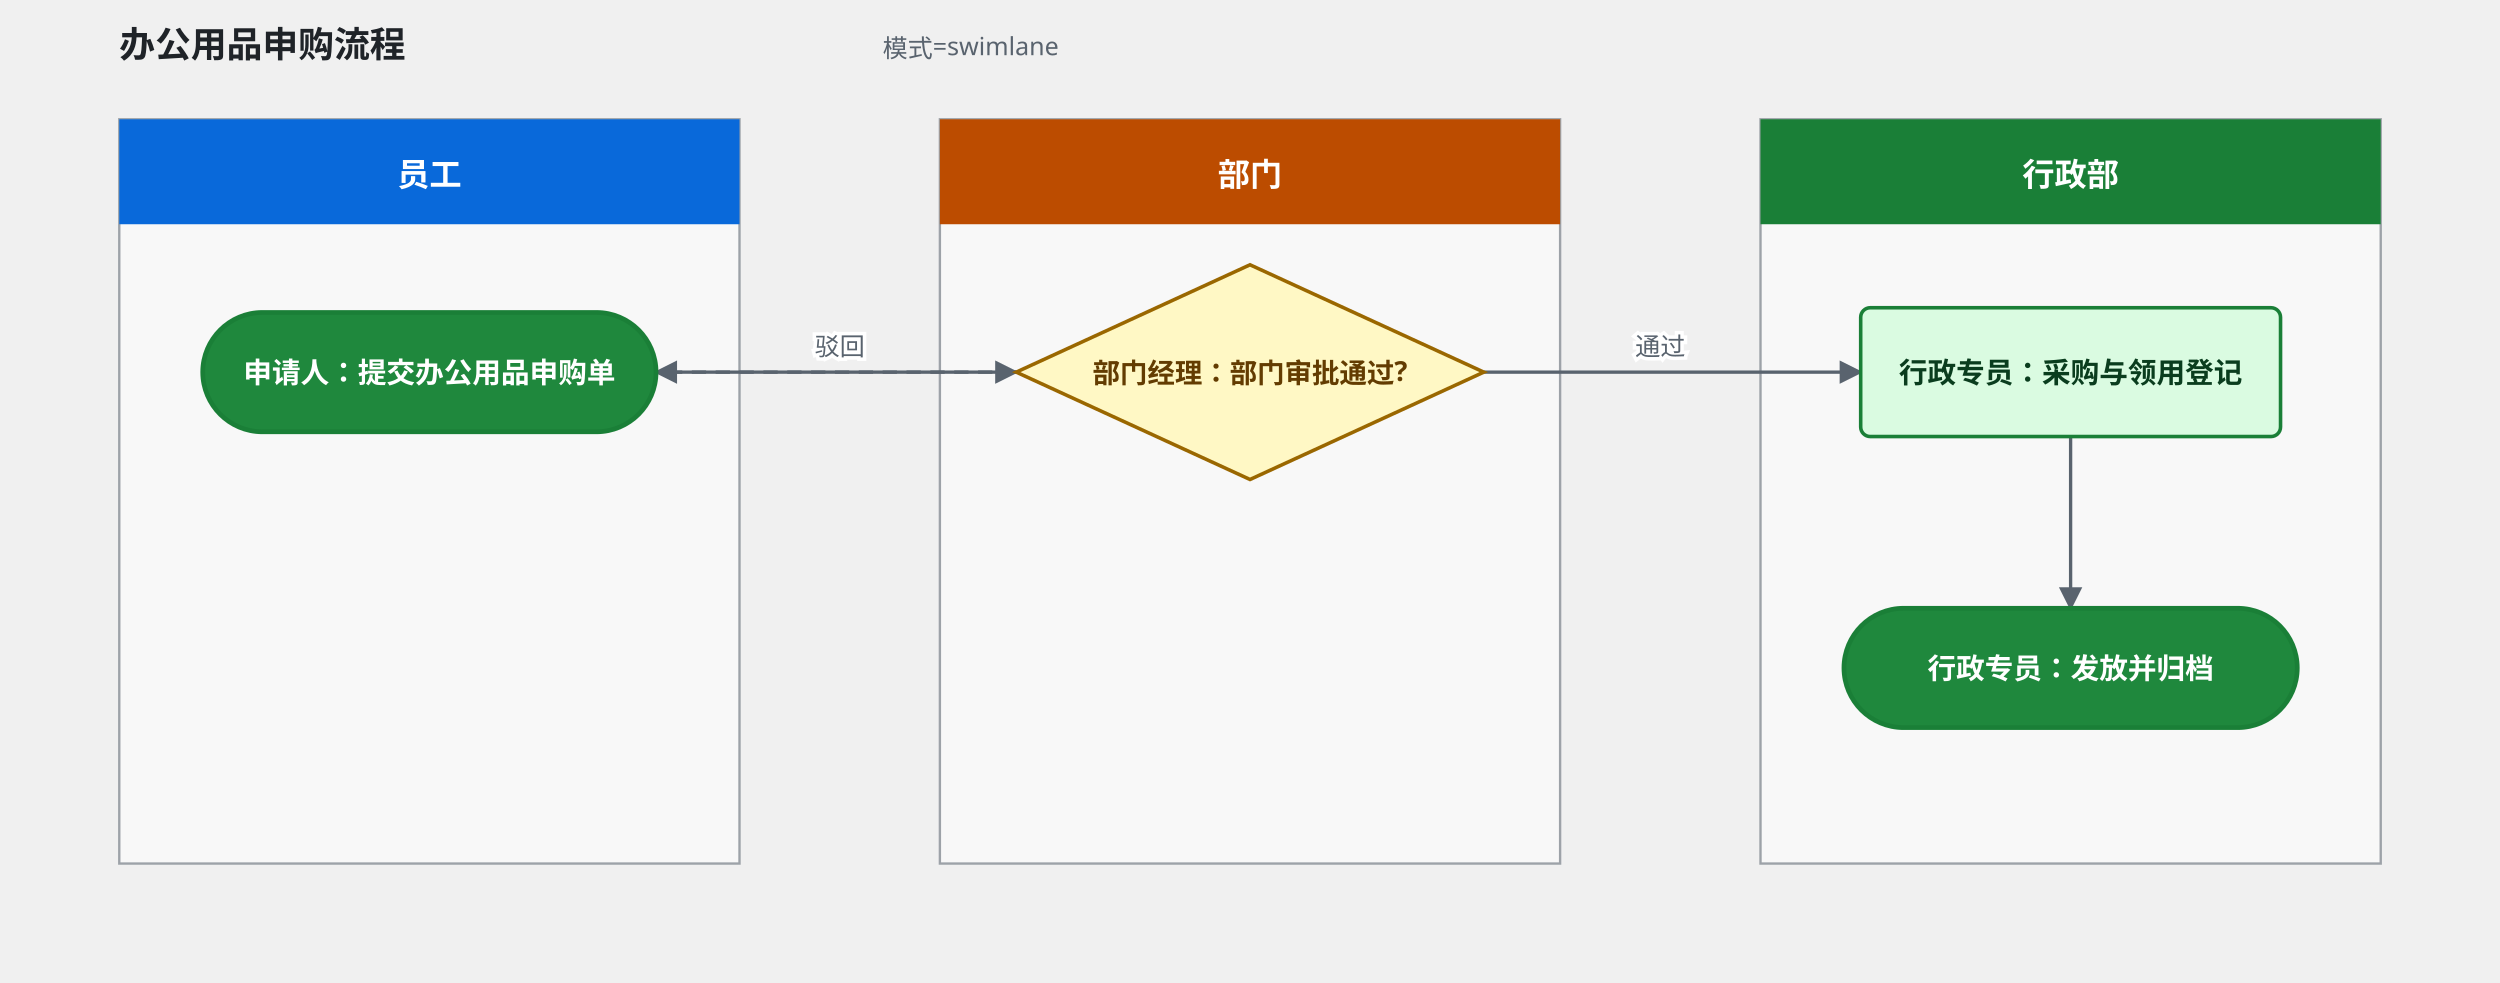
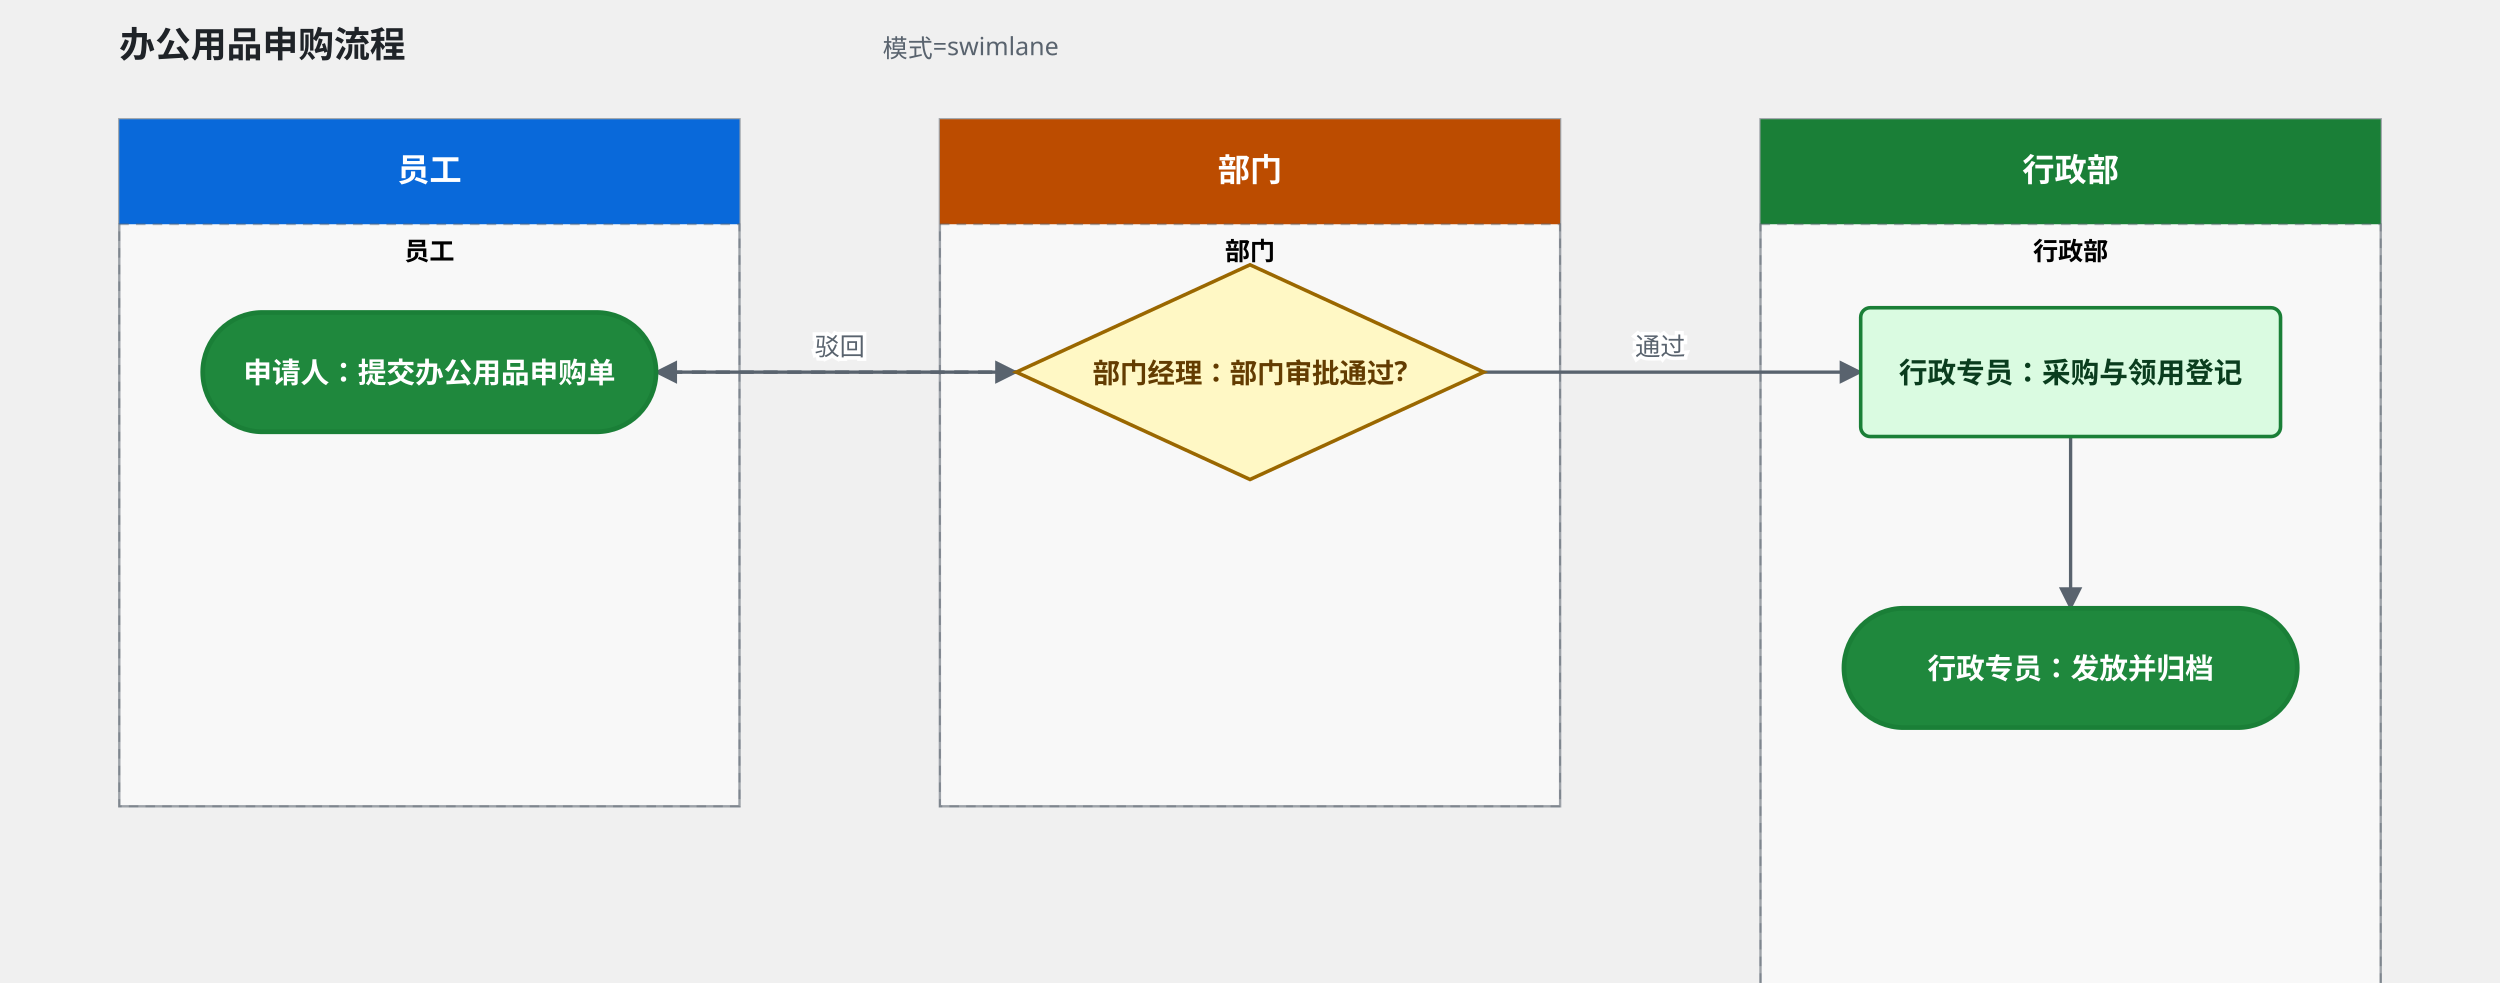
<svg xmlns="http://www.w3.org/2000/svg" viewBox="0 0 1048 412" width="1048" height="412" style="background:#ffffff;font-family:'Microsoft YaHei',system-ui,sans-serif">
  <defs>
    <marker id="arr" viewBox="0 0 10 10" refX="9" refY="5" markerWidth="7" markerHeight="7" orient="auto-start-reverse">
      <path d="M0,0 L10,5 L0,10 z" fill="#59636e" />
    </marker>
  </defs>
-   <rect x="50" y="50" width="260" height="312" fill="#ffffff" stroke="#59636e" stroke-width="1" opacity="0.55" />
-   <rect x="50" y="50" width="260" height="44" fill="#0969da" />
-   <text x="180" y="78" text-anchor="middle" font-size="13.5" font-weight="700" fill="#ffffff">员工</text>
-   <rect x="394" y="50" width="260" height="312" fill="#ffffff" stroke="#59636e" stroke-width="1" opacity="0.55" />
-   <rect x="394" y="50" width="260" height="44" fill="#bc4c00" />
-   <text x="524" y="78" text-anchor="middle" font-size="13.5" font-weight="700" fill="#ffffff">部门</text>
-   <rect x="738" y="50" width="260" height="312" fill="#ffffff" stroke="#59636e" stroke-width="1" opacity="0.55" />
-   <rect x="738" y="50" width="260" height="44" fill="#1a7f37" />
-   <text x="868" y="78" text-anchor="middle" font-size="13.5" font-weight="700" fill="#ffffff">行政部</text>
+   <g data-lane="员工" data-lane-depth="0">
+     <rect x="50" y="50" width="260" height="288" fill="#ffffff" stroke="#59636e" stroke-width="1" opacity="0.55" />
+     <rect x="50" y="50" width="260" height="44" fill="#0969da" />
+     <text x="180" y="76" text-anchor="middle" font-size="13.5" font-weight="700" fill="#ffffff">员工</text>
+     <rect x="50" y="94" width="260" height="244" fill="transparent" stroke="#59636e" stroke-width="0.8" stroke-dasharray="4 3" opacity="0.45" data-lane-role="员工" />
+     <text x="180" y="109" text-anchor="middle" font-size="10.5" font-weight="600" fill="undefined">员工</text>
+   </g>
+   <g data-lane="部门" data-lane-depth="0">
+     <rect x="394" y="50" width="260" height="288" fill="#ffffff" stroke="#59636e" stroke-width="1" opacity="0.55" />
+     <rect x="394" y="50" width="260" height="44" fill="#bc4c00" />
+     <text x="524" y="76" text-anchor="middle" font-size="13.5" font-weight="700" fill="#ffffff">部门</text>
+     <rect x="394" y="94" width="260" height="244" fill="transparent" stroke="#59636e" stroke-width="0.8" stroke-dasharray="4 3" opacity="0.45" data-lane-role="部门" />
+     <text x="524" y="109" text-anchor="middle" font-size="10.5" font-weight="600" fill="undefined">部门</text>
+   </g>
+   <g data-lane="行政部" data-lane-depth="0">
+     <rect x="738" y="50" width="260" height="412" fill="#ffffff" stroke="#59636e" stroke-width="1" opacity="0.55" />
+     <rect x="738" y="50" width="260" height="44" fill="#1a7f37" />
+     <text x="868" y="76" text-anchor="middle" font-size="13.5" font-weight="700" fill="#ffffff">行政部</text>
+     <rect x="738" y="94" width="260" height="368" fill="transparent" stroke="#59636e" stroke-width="0.8" stroke-dasharray="4 3" opacity="0.45" data-lane-role="行政部" />
+     <text x="868" y="109" text-anchor="middle" font-size="10.5" font-weight="600" fill="undefined">行政部</text>
+   </g>
  <path d="M 275 156 L 352 156 L 352 156 L 426 156" fill="none" stroke="#59636e" stroke-width="1.4" marker-end="url(#arr)" data-edge="1" data-eidx="0" />
  <path d="M 622 156 L 696 156 L 696 156 L 780 156" fill="none" stroke="#59636e" stroke-width="1.4" marker-end="url(#arr)" data-edge="1" data-eidx="1" />
  <text x="696" y="149" text-anchor="middle" font-size="10.5" fill="#59636e" paint-order="stroke" stroke="#ffffff" stroke-width="3">通过</text>
  <path d="M 426 156 L 352 156 L 352 156 L 275 156" fill="none" stroke="#59636e" stroke-width="1.4" stroke-dasharray="6 4" marker-end="url(#arr)" data-edge="1" data-eidx="2" />
  <text x="352" y="149" text-anchor="middle" font-size="10.5" fill="#59636e" paint-order="stroke" stroke="#ffffff" stroke-width="3">驳回</text>
  <path d="M 868 183 L 868 255" fill="none" stroke="#59636e" stroke-width="1.4" marker-end="url(#arr)" data-edge="1" data-eidx="3" />
  <g transform="translate(85,131)" data-id="N1">
    <g fill="#1f883d" stroke="#1a7f37" stroke-width="2">
      <rect x="0" y="0" width="190" height="50" rx="25" ry="25" />
    </g>
    <text x="95" y="29.5" text-anchor="middle" font-size="12" font-weight="600" fill="#ffffff">申请人：提交办公用品申购单</text>
  </g>
  <g transform="translate(426,111)" data-id="N2">
    <g fill="#fff8c5" stroke="#9a6700" stroke-width="1.5">
      <polygon points="98,0 196,45 98,90 0,45" />
    </g>
    <text x="98" y="49.5" text-anchor="middle" font-size="11.5" font-weight="600" fill="#633c01">部门经理：部门审批通过?</text>
  </g>
  <g transform="translate(780,129)" data-id="N3">
    <g fill="#dafbe1" stroke="#1a7f37" stroke-width="1.5">
      <rect x="0" y="0" width="176" height="54" rx="4" />
    </g>
    <text x="88" y="31.5" text-anchor="middle" font-size="12" font-weight="600" fill="#0a3d1e">行政专员：采购与领用登记</text>
  </g>
  <g transform="translate(773,255)" data-id="N4">
    <g fill="#1f883d" stroke="#1a7f37" stroke-width="2">
      <rect x="0" y="0" width="190" height="50" rx="25" ry="25" />
    </g>
    <text x="95" y="29.5" text-anchor="middle" font-size="12" font-weight="600" fill="#ffffff">行政专员：发放并归档</text>
  </g>
  <text x="50" y="24" font-size="15" font-weight="700" fill="#1f2328">办公用品申购流程</text>
  <text x="370" y="24" font-size="10.5" fill="#59636e">模式=swimlane</text>
</svg>
